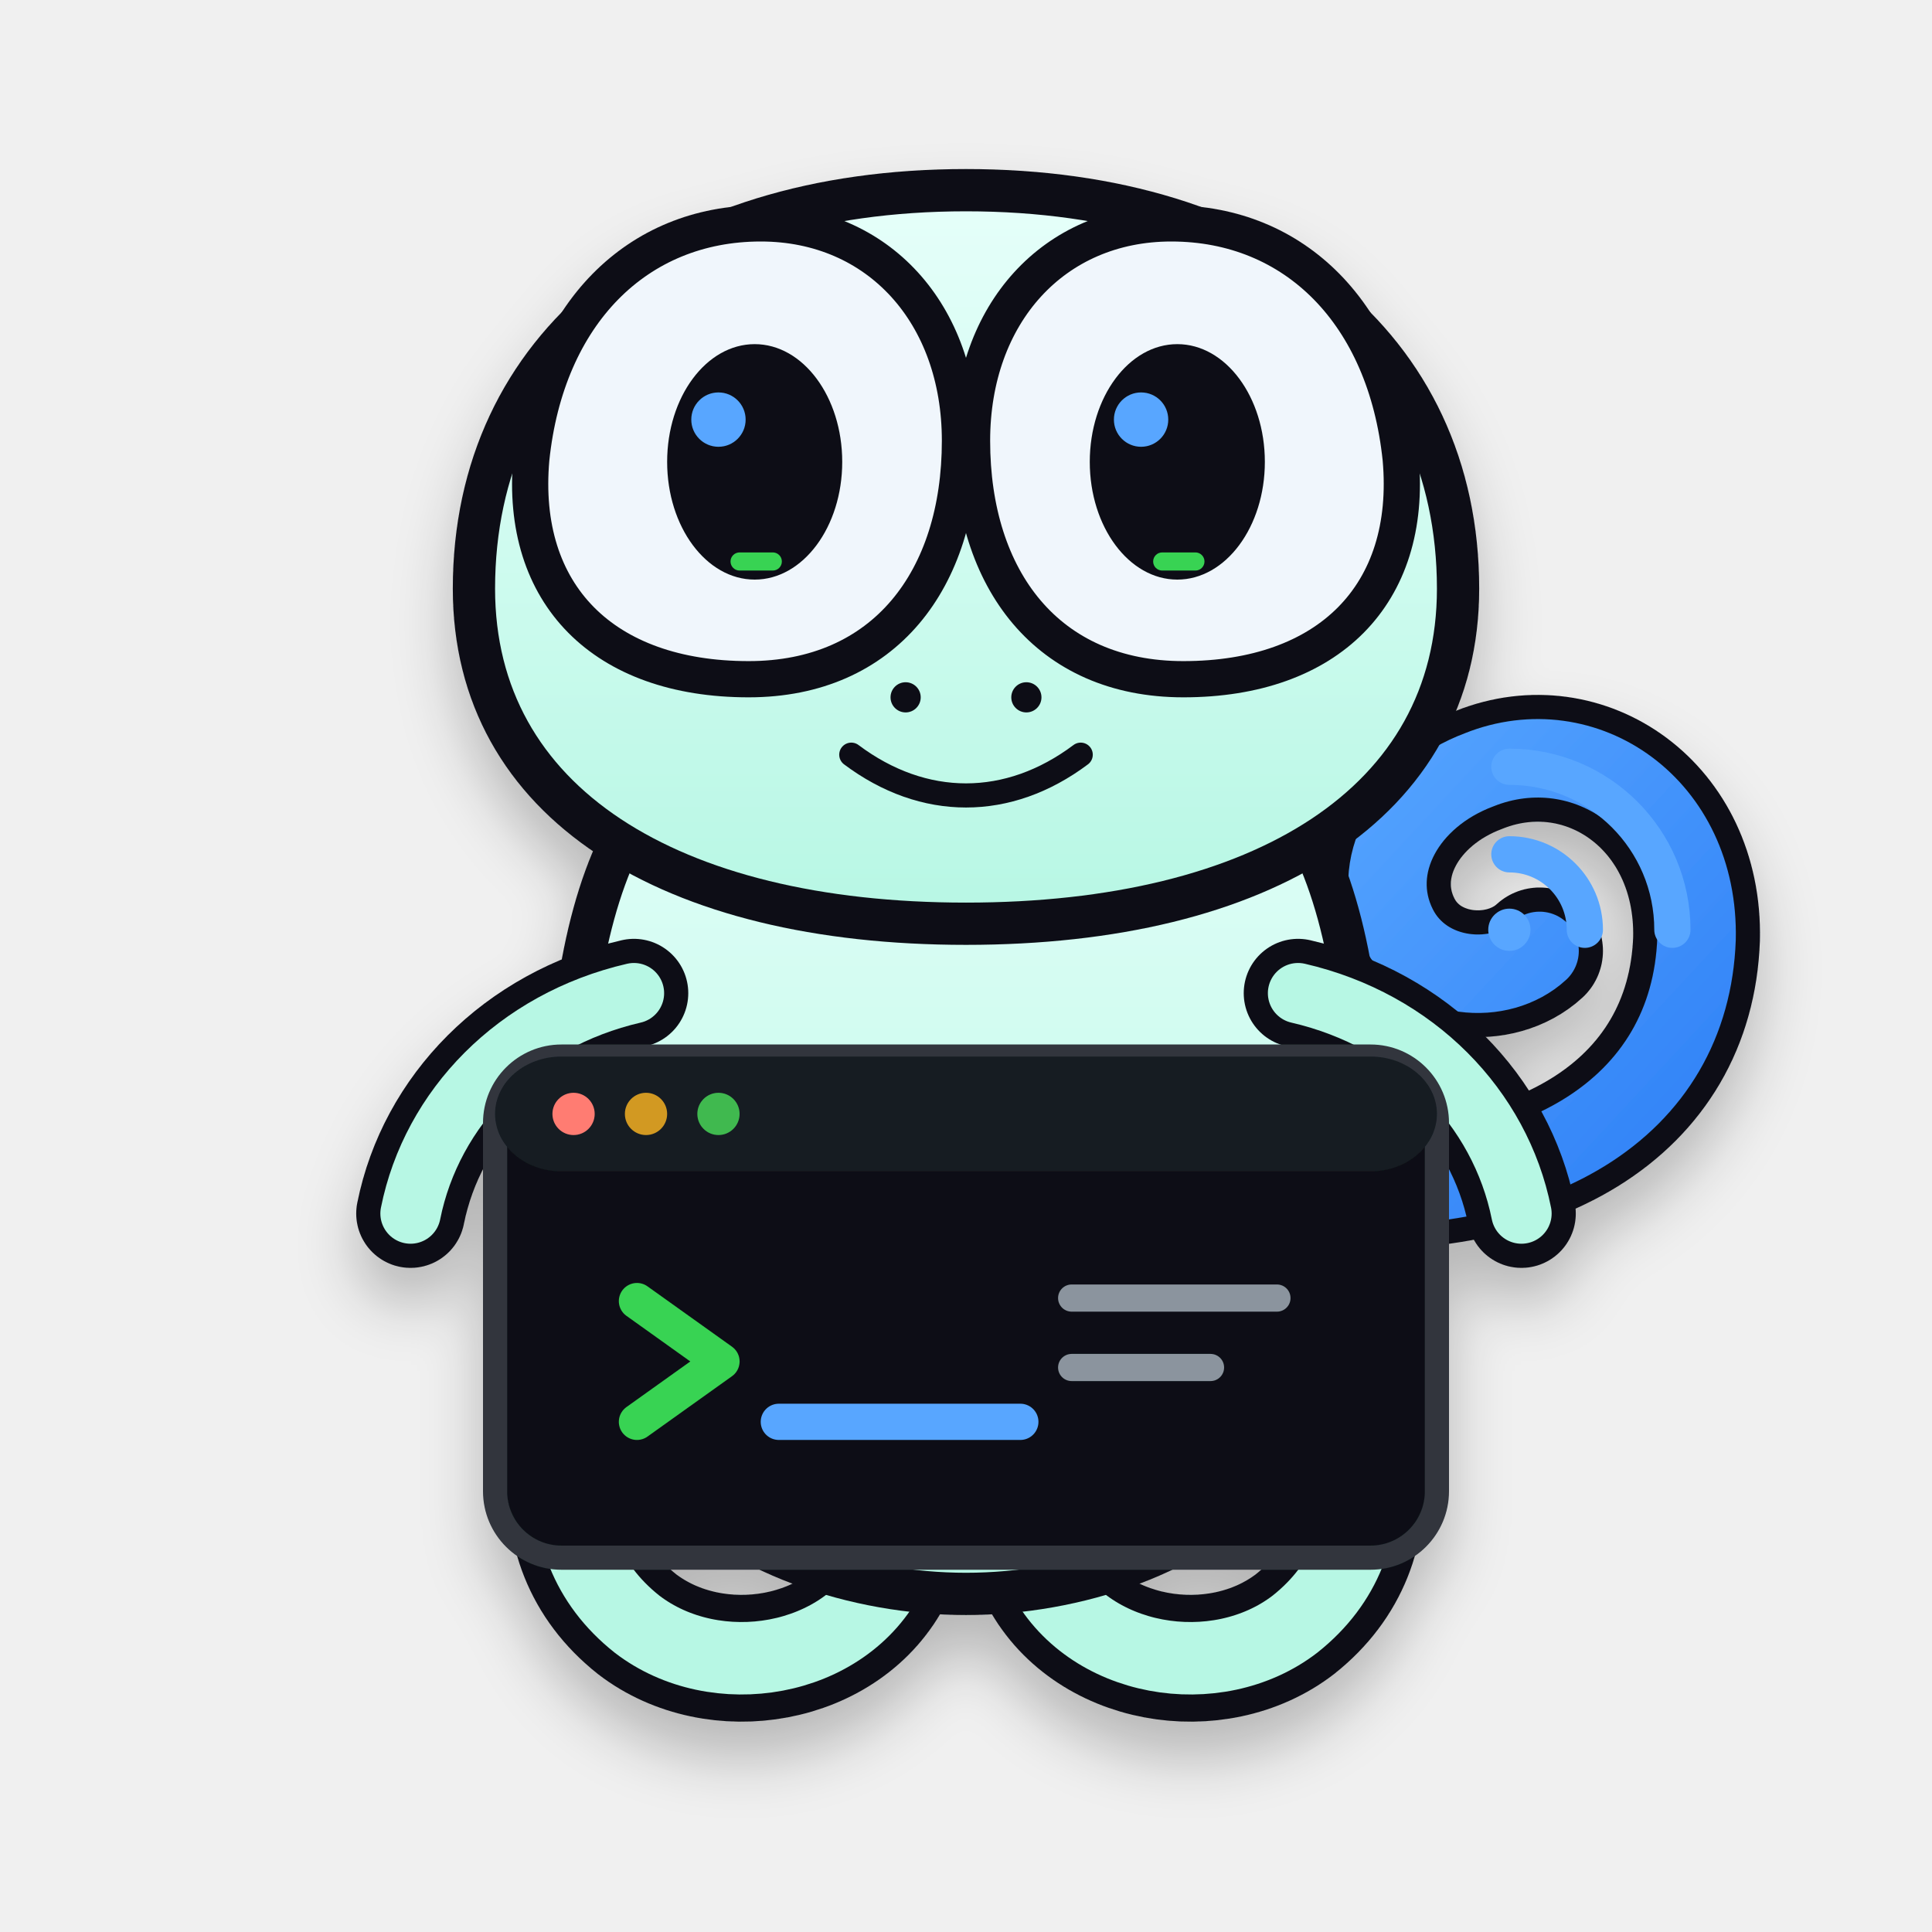
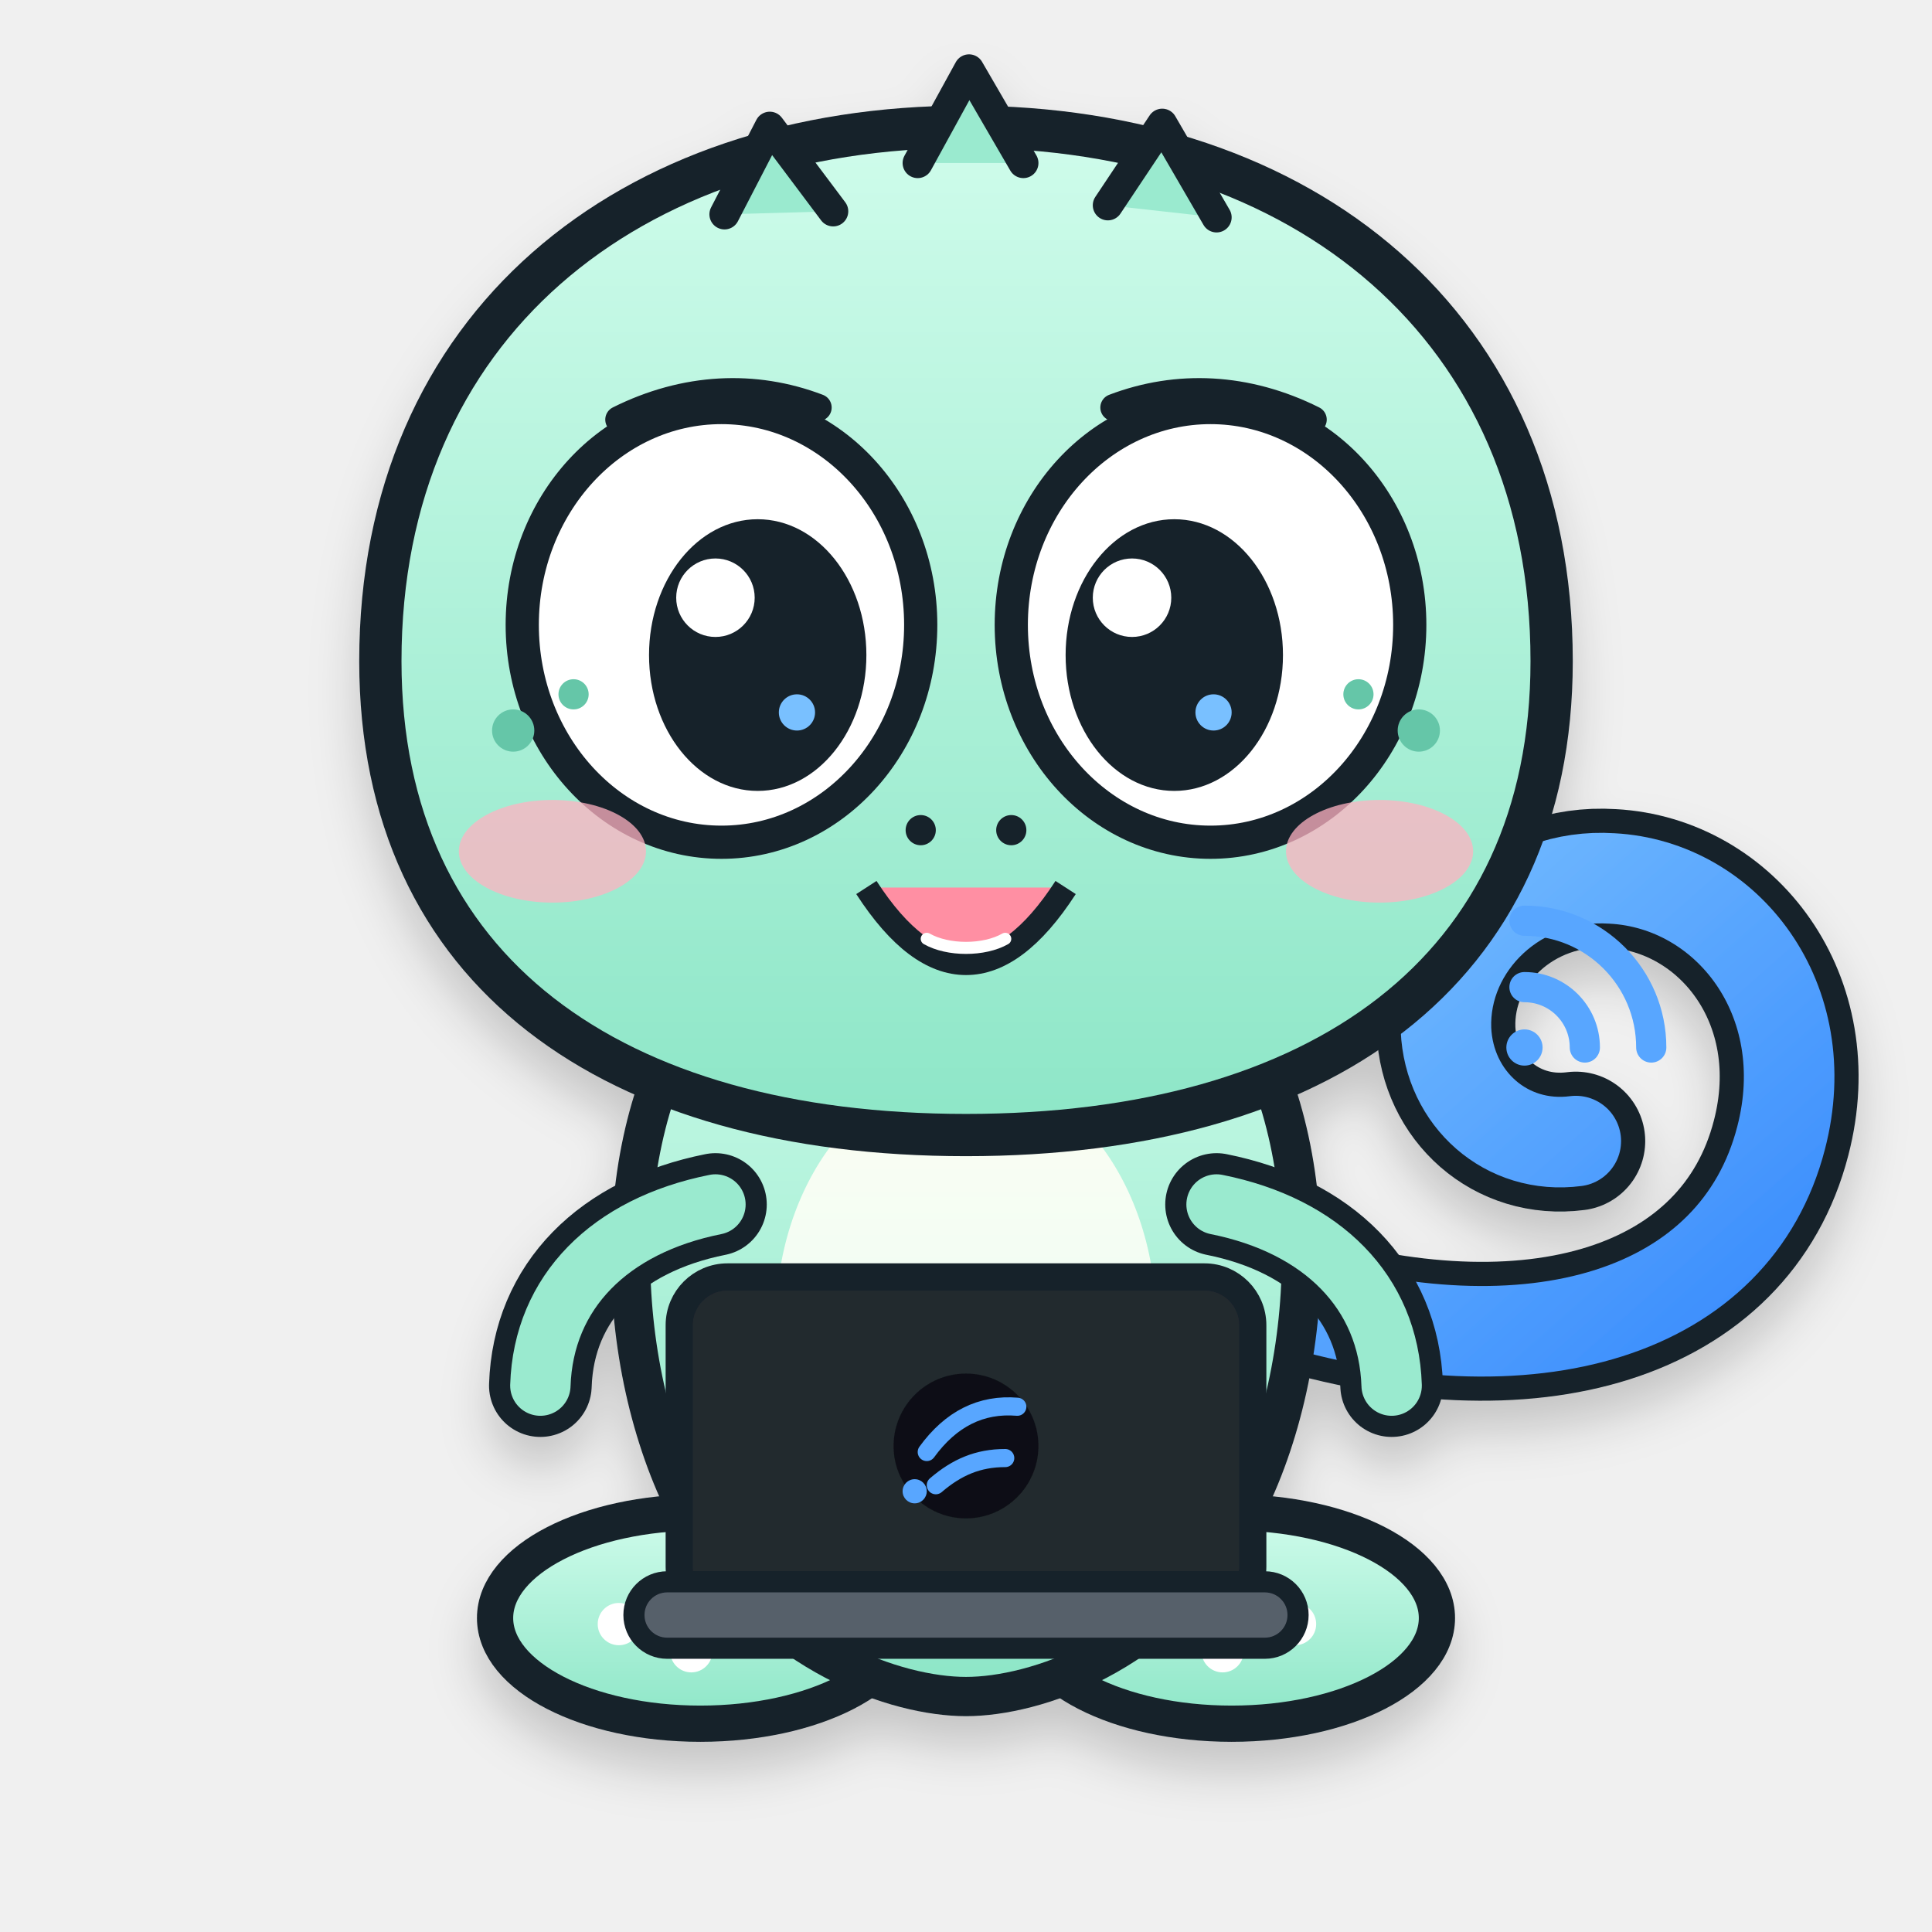
<svg xmlns="http://www.w3.org/2000/svg" viewBox="0 0 640 640" role="img" aria-labelledby="title desc">
  <defs>
+     <linearGradient id="body" x1="0" y1="0" x2="0" y2="1">
+       <stop stop-color="#CFFCEB" />
+       <stop offset="1" stop-color="#8DE6C7" />
+     </linearGradient>
+     <linearGradient id="belly" x1="0" y1="0" x2="0" y2="1">
+       <stop stop-color="#FFFDF3" />
+       <stop offset="1" stop-color="#E8FFF6" />
+     </linearGradient>
+     <linearGradient id="tail" x1="0" y1="0" x2="1" y2="1">
+       <stop stop-color="#79C0FF" />
+       <stop offset="1" stop-color="#388BFD" />
+     </linearGradient>
    <filter id="shadow" x="-20%" y="-20%" width="140%" height="160%">
-       <feDropShadow dx="0" dy="12" stdDeviation="10" flood-color="#010409" flood-opacity=".24" />
+       <feDropShadow dx="0" dy="10" stdDeviation="8" flood-color="#0D1117" flood-opacity=".18" />
    </filter>
-     <linearGradient id="body" x1="0" y1="0" x2="0" y2="1">
-       <stop stop-color="#E6FFFA" />
-       <stop offset="1" stop-color="#B7F7E4" />
-     </linearGradient>
-     <linearGradient id="signal" x1="0" y1="0" x2="1" y2="1">
-       <stop stop-color="#58A6FF" />
-       <stop offset="1" stop-color="#2F81F7" />
-     </linearGradient>
  </defs>
  <g filter="url(#shadow)">
-     <path d="M430 392c79 7 130-25 132-81 1-44-37-70-72-56-24 9-37 32-27 52 9 18 34 20 47 8" fill="none" stroke="#0D1117" stroke-width="42" stroke-linecap="round" />
-     <path d="M430 392c79 7 130-25 132-81 1-44-37-70-72-56-24 9-37 32-27 52 9 18 34 20 47 8" fill="none" stroke="url(#signal)" stroke-width="26" stroke-linecap="round" />
-     <path d="M216 430c-30 35-39 81-5 108 26 20 69 13 84-17" fill="none" stroke="#0D1117" stroke-width="42" stroke-linecap="round" />
-     <path d="M424 430c30 35 39 81 5 108-26 20-69 13-84-17" fill="none" stroke="#0D1117" stroke-width="42" stroke-linecap="round" />
-     <path d="M216 430c-30 35-39 81-5 108 26 20 69 13 84-17" fill="none" stroke="#B7F7E4" stroke-width="24" stroke-linecap="round" />
-     <path d="M424 430c30 35 39 81 5 108-26 20-69 13-84-17" fill="none" stroke="#B7F7E4" stroke-width="24" stroke-linecap="round" />
-     <path d="M205 280c-26 54-21 166 15 208 23 27 64 40 100 40s77-13 100-40c36-42 41-154 15-208-24-49-70-72-115-72s-91 23-115 72Z" fill="url(#body)" stroke="#0D1117" stroke-width="14" stroke-linejoin="round" />
-     <path d="M157 195c0-80 64-132 163-132s163 52 163 132c0 71-65 111-163 111S157 266 157 195Z" fill="url(#body)" stroke="#0D1117" stroke-width="14" />
-     <path d="M176 152c5-48 35-78 76-78 39 0 66 30 66 72 0 46-25 79-70 79-48 0-76-28-72-73Z" fill="#F0F6FC" stroke="#0D1117" stroke-width="12" />
-     <path d="M464 152c-5-48-35-78-76-78-39 0-66 30-66 72 0 46 25 79 70 79 48 0 76-28 72-73Z" fill="#F0F6FC" stroke="#0D1117" stroke-width="12" />
-     <ellipse cx="250" cy="153" rx="29" ry="39" fill="#0D1117" />
-     <ellipse cx="390" cy="153" rx="29" ry="39" fill="#0D1117" />
-     <circle cx="238" cy="139" r="9" fill="#58A6FF" />
-     <circle cx="378" cy="139" r="9" fill="#58A6FF" />
-     <rect x="242" y="183" width="17" height="6" rx="3" fill="#39D353" />
-     <rect x="382" y="183" width="17" height="6" rx="3" fill="#39D353" />
-     <circle cx="300" cy="231" r="5" fill="#0D1117" />
-     <circle cx="340" cy="231" r="5" fill="#0D1117" />
-     <path d="M282 250c24 18 52 18 76 0" fill="none" stroke="#0D1117" stroke-width="8" stroke-linecap="round" />
-     <path d="M210 329c-39 9-67 38-74 73" fill="none" stroke="#0D1117" stroke-width="36" stroke-linecap="round" />
-     <path d="M430 329c39 9 67 38 74 73" fill="none" stroke="#0D1117" stroke-width="36" stroke-linecap="round" />
-     <path d="M210 329c-39 9-67 38-74 73" fill="none" stroke="#B7F7E4" stroke-width="20" stroke-linecap="round" />
-     <path d="M430 329c39 9 67 38 74 73" fill="none" stroke="#B7F7E4" stroke-width="20" stroke-linecap="round" />
-     <rect x="164" y="350" width="312" height="166" rx="22" fill="#0D1117" stroke="#30363D" stroke-width="8" />
-     <rect x="164" y="350" width="312" height="38" rx="22" fill="#161B22" />
-     <circle cx="190" cy="369" r="7" fill="#FF7B72" />
-     <circle cx="214" cy="369" r="7" fill="#D29922" />
-     <circle cx="238" cy="369" r="7" fill="#3FB950" />
-     <path d="M211 431l28 20-28 20" fill="none" stroke="#39D353" stroke-width="12" stroke-linecap="round" stroke-linejoin="round" />
-     <path d="M258 471h80" fill="none" stroke="#58A6FF" stroke-width="12" stroke-linecap="round" />
-     <path d="M355 430h68M355 453h46" fill="none" stroke="#8B949E" stroke-width="9" stroke-linecap="round" />
+     <path d="M424 430c84 26 151 5 166-53 12-46-18-84-56-86-31-2-56 22-55 50 1 23 20 40 43 37" fill="none" stroke="#17212B" stroke-width="46" stroke-linecap="round" />
+     <path d="M424 430c84 26 151 5 166-53 12-46-18-84-56-86-31-2-56 22-55 50 1 23 20 40 43 37" fill="none" stroke="url(#tail)" stroke-width="30" stroke-linecap="round" />
+     <ellipse cx="232" cy="536" rx="68" ry="35" fill="url(#body)" stroke="#17212B" stroke-width="12" />
+     <ellipse cx="408" cy="536" rx="68" ry="35" fill="url(#body)" stroke="#17212B" stroke-width="12" />
+     <circle cx="205" cy="538" r="7" fill="#FFF" />
+     <circle cx="229" cy="547" r="7" fill="#FFF" />
+     <circle cx="253" cy="538" r="7" fill="#FFF" />
+     <circle cx="381" cy="538" r="7" fill="#FFF" />
+     <circle cx="405" cy="547" r="7" fill="#FFF" />
+     <circle cx="429" cy="538" r="7" fill="#FFF" />
+     <path d="M228 338c-28 47-24 123 4 170 24 40 65 54 88 54s64-14 88-54c28-47 32-123 4-170-20-34-54-54-92-54s-72 20-92 54Z" fill="url(#body)" stroke="#17212B" stroke-width="13" />
+     <ellipse cx="320" cy="438" rx="63" ry="83" fill="url(#belly)" opacity=".96" />
+     <path d="M237 399c-35 7-57 29-58 60" fill="none" stroke="#17212B" stroke-width="34" stroke-linecap="round" />
+     <path d="M237 399c-35 7-57 29-58 60" fill="none" stroke="#9AEACF" stroke-width="20" stroke-linecap="round" />
+     <path d="M403 399c35 7 57 29 58 60" fill="none" stroke="#17212B" stroke-width="34" stroke-linecap="round" />
+     <path d="M403 399c35 7 57 29 58 60" fill="none" stroke="#9AEACF" stroke-width="20" stroke-linecap="round" />
+     <path d="M126 219c0-111 82-177 194-177s194 66 194 177c0 103-77 157-194 157S126 322 126 219Z" fill="url(#body)" stroke="#17212B" stroke-width="14" />
+     <path d="M240 71l15-29 21 28M304 54l17-31 18 31M367 68l18-27 18 31" fill="#9AEACF" stroke="#17212B" stroke-width="10" stroke-linecap="round" stroke-linejoin="round" />
+     <ellipse cx="239" cy="207" rx="66" ry="72" fill="#FFF" stroke="#17212B" stroke-width="11" />
+     <ellipse cx="401" cy="207" rx="66" ry="72" fill="#FFF" stroke="#17212B" stroke-width="11" />
+     <ellipse cx="251" cy="217" rx="36" ry="45" fill="#17212B" />
+     <ellipse cx="389" cy="217" rx="36" ry="45" fill="#17212B" />
+     <circle cx="237" cy="198" r="13" fill="#FFF" />
+     <circle cx="375" cy="198" r="13" fill="#FFF" />
+     <circle cx="264" cy="236" r="6" fill="#79C0FF" />
+     <circle cx="402" cy="236" r="6" fill="#79C0FF" />
+     <path d="M205 139c22-11 45-12 66-4M369 135c21-8 44-7 66 4" fill="none" stroke="#17212B" stroke-width="9" stroke-linecap="round" />
+     <ellipse cx="183" cy="282" rx="31" ry="17" fill="#FFB3C1" opacity=".75" />
+     <ellipse cx="457" cy="282" rx="31" ry="17" fill="#FFB3C1" opacity=".75" />
+     <circle cx="170" cy="242" r="7" fill="#65C6A8" />
+     <circle cx="190" cy="230" r="5" fill="#65C6A8" />
+     <circle cx="470" cy="242" r="7" fill="#65C6A8" />
+     <circle cx="450" cy="230" r="5" fill="#65C6A8" />
+     <circle cx="305" cy="275" r="5" fill="#17212B" />
+     <circle cx="335" cy="275" r="5" fill="#17212B" />
+     <path d="M287 294c11 17 22 25 33 25s22-8 33-25" fill="#FF8FA3" stroke="#17212B" stroke-width="8" stroke-linejoin="round" />
+     <path d="M307 311c7 4 19 4 26 0" fill="none" stroke="#FFF" stroke-width="4" stroke-linecap="round" />
+     <rect x="225" y="423" width="190" height="112" rx="16" fill="#24292F" stroke="#17212B" stroke-width="9" />
+     <rect x="210" y="524" width="220" height="22" rx="11" fill="#57606A" stroke="#17212B" stroke-width="7" />
+     <circle cx="320" cy="479" r="24" fill="#0D1117" />
+     <path d="M307 481c8-11 18-16 30-15M310 492c7-6 14-9 23-9" fill="none" stroke="#58A6FF" stroke-width="6" stroke-linecap="round" />
+     <circle cx="303" cy="494" r="4" fill="#58A6FF" />
  </g>
-   <g transform="translate(500 252)" fill="none" stroke="#58A6FF" stroke-width="12" stroke-linecap="round">
-     <circle cx="0" cy="56" r="7" fill="#58A6FF" stroke="none" />
-     <path d="M0 31a25 25 0 0 1 25 25" />
-     <path d="M0 2a54 54 0 0 1 54 54" />
+   <g transform="translate(505 304)" fill="none" stroke="#58A6FF" stroke-width="10" stroke-linecap="round">
+     <circle cx="0" cy="43" r="6" fill="#58A6FF" stroke="none" />
+     <path d="M0 23a20 20 0 0 1 20 20" />
+     <path d="M0 1a42 42 0 0 1 42 42" />
  </g>
</svg>
